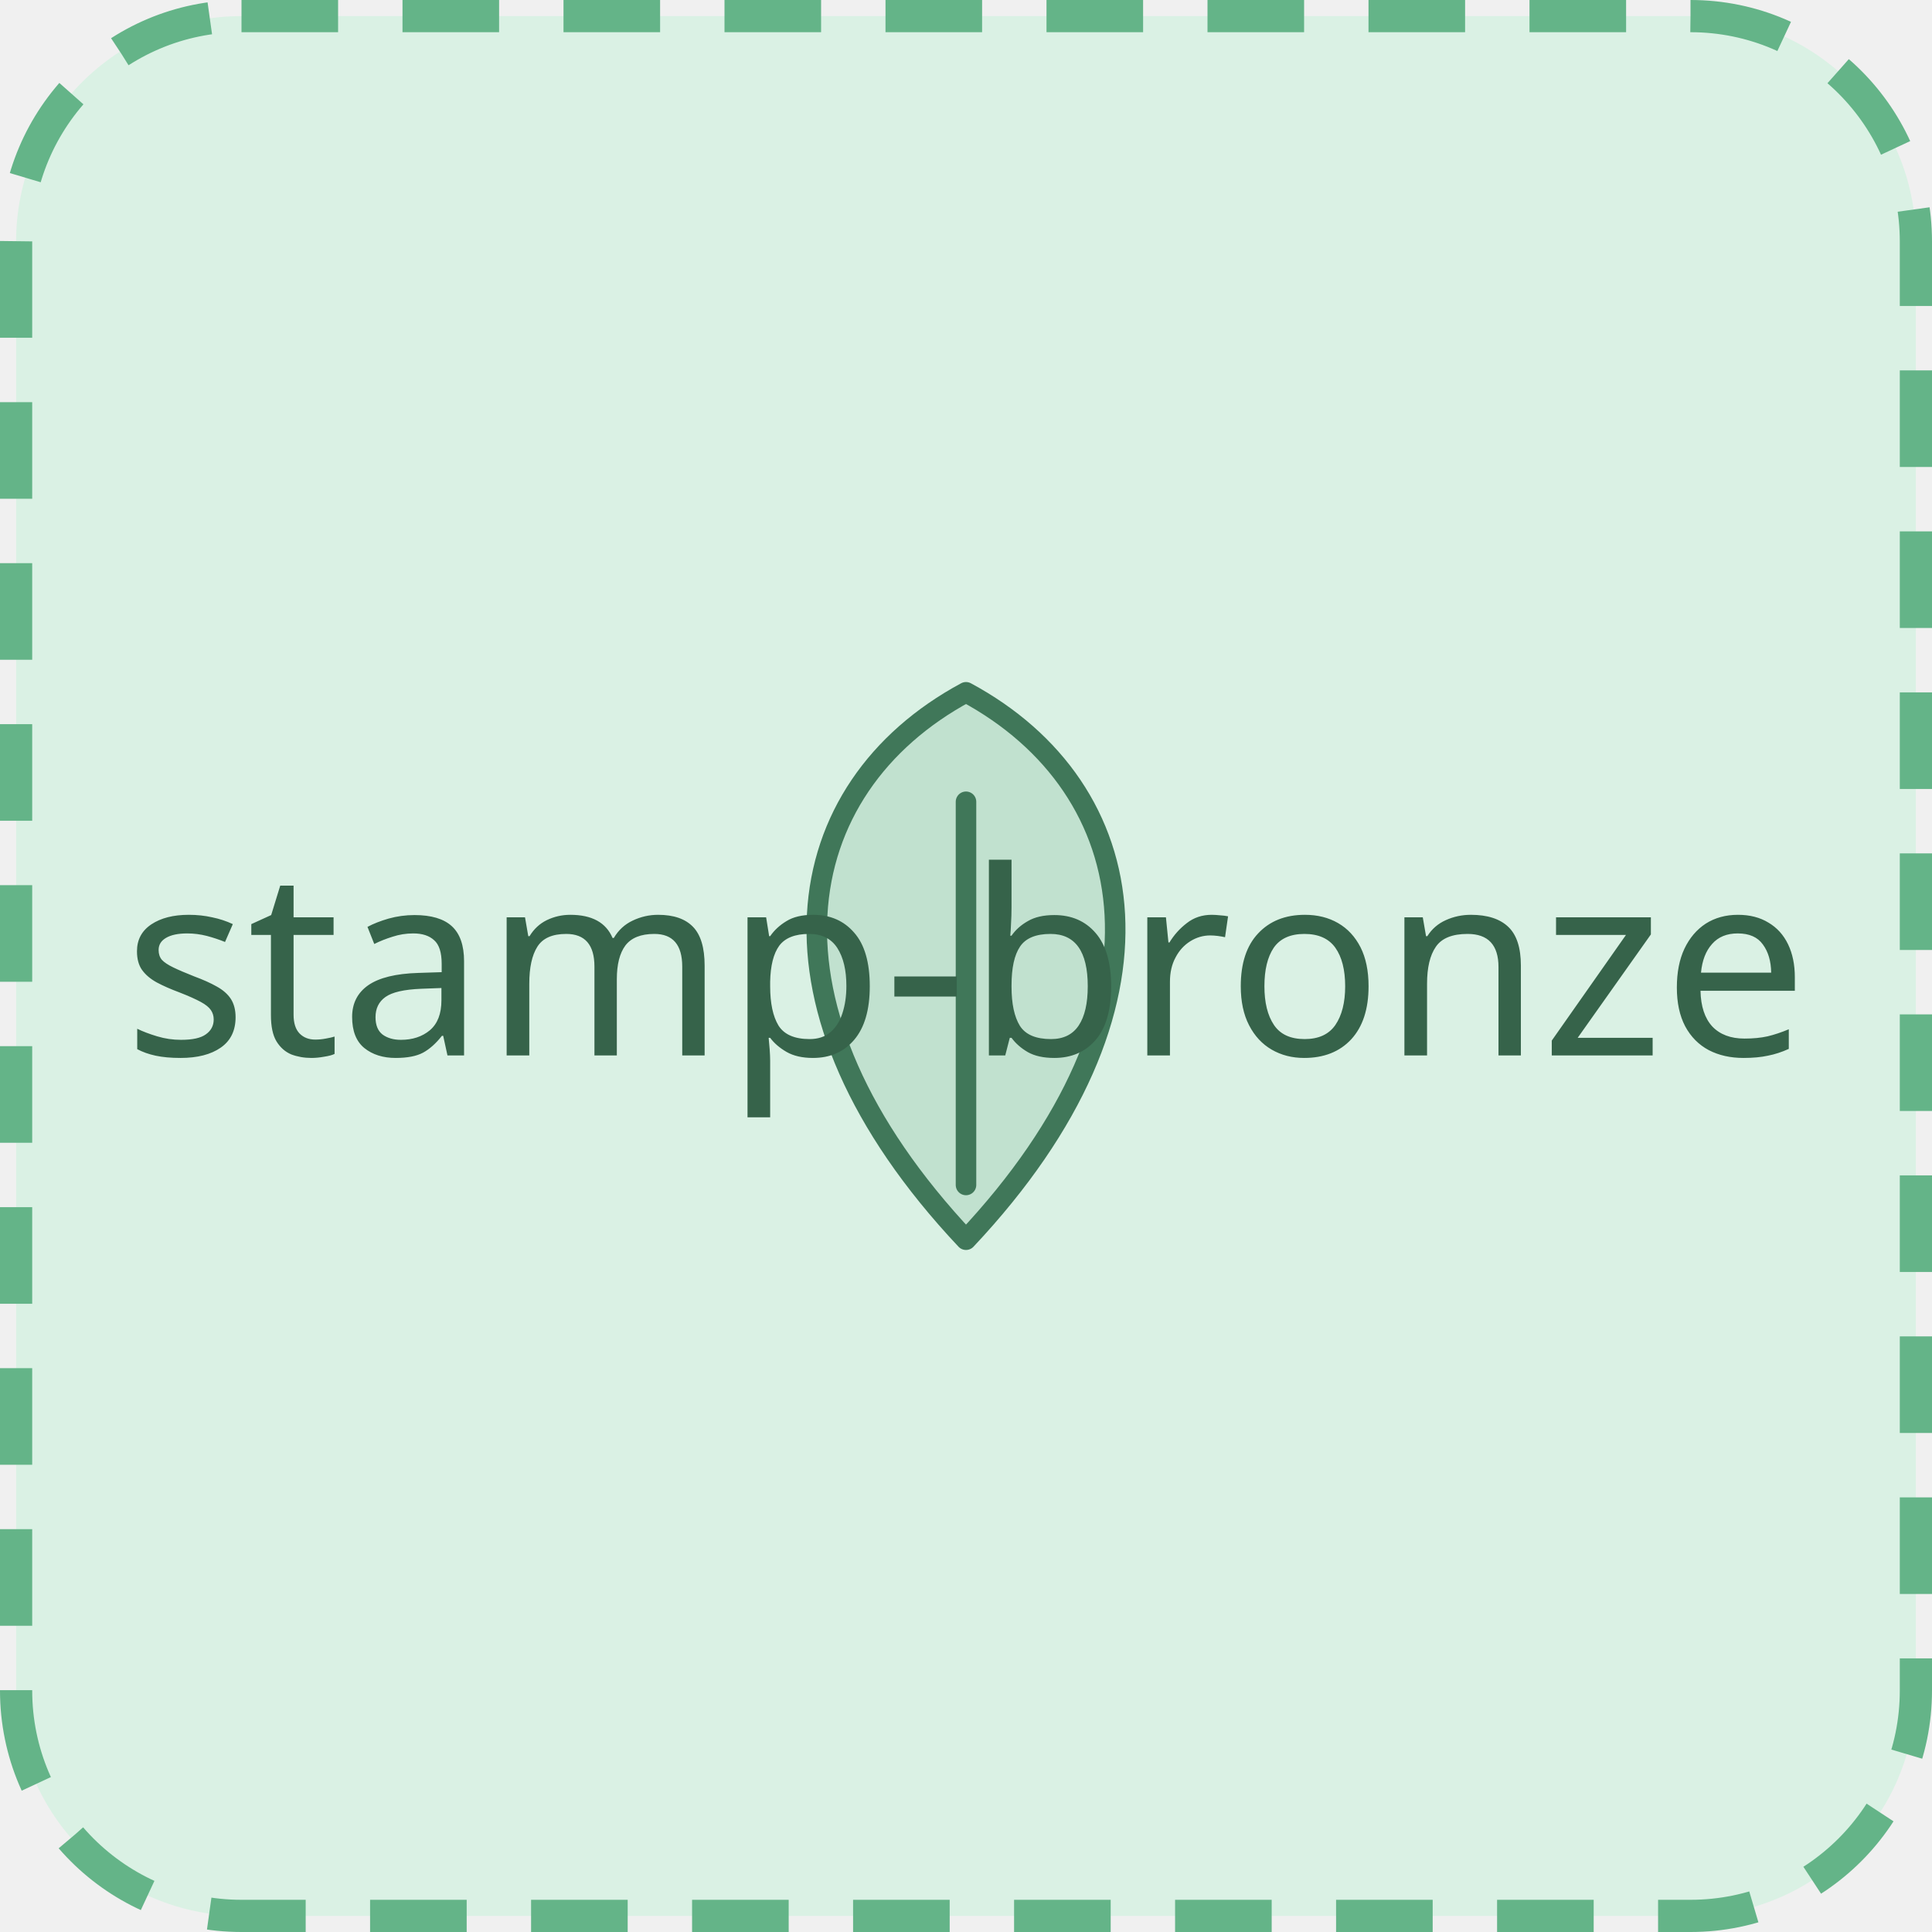
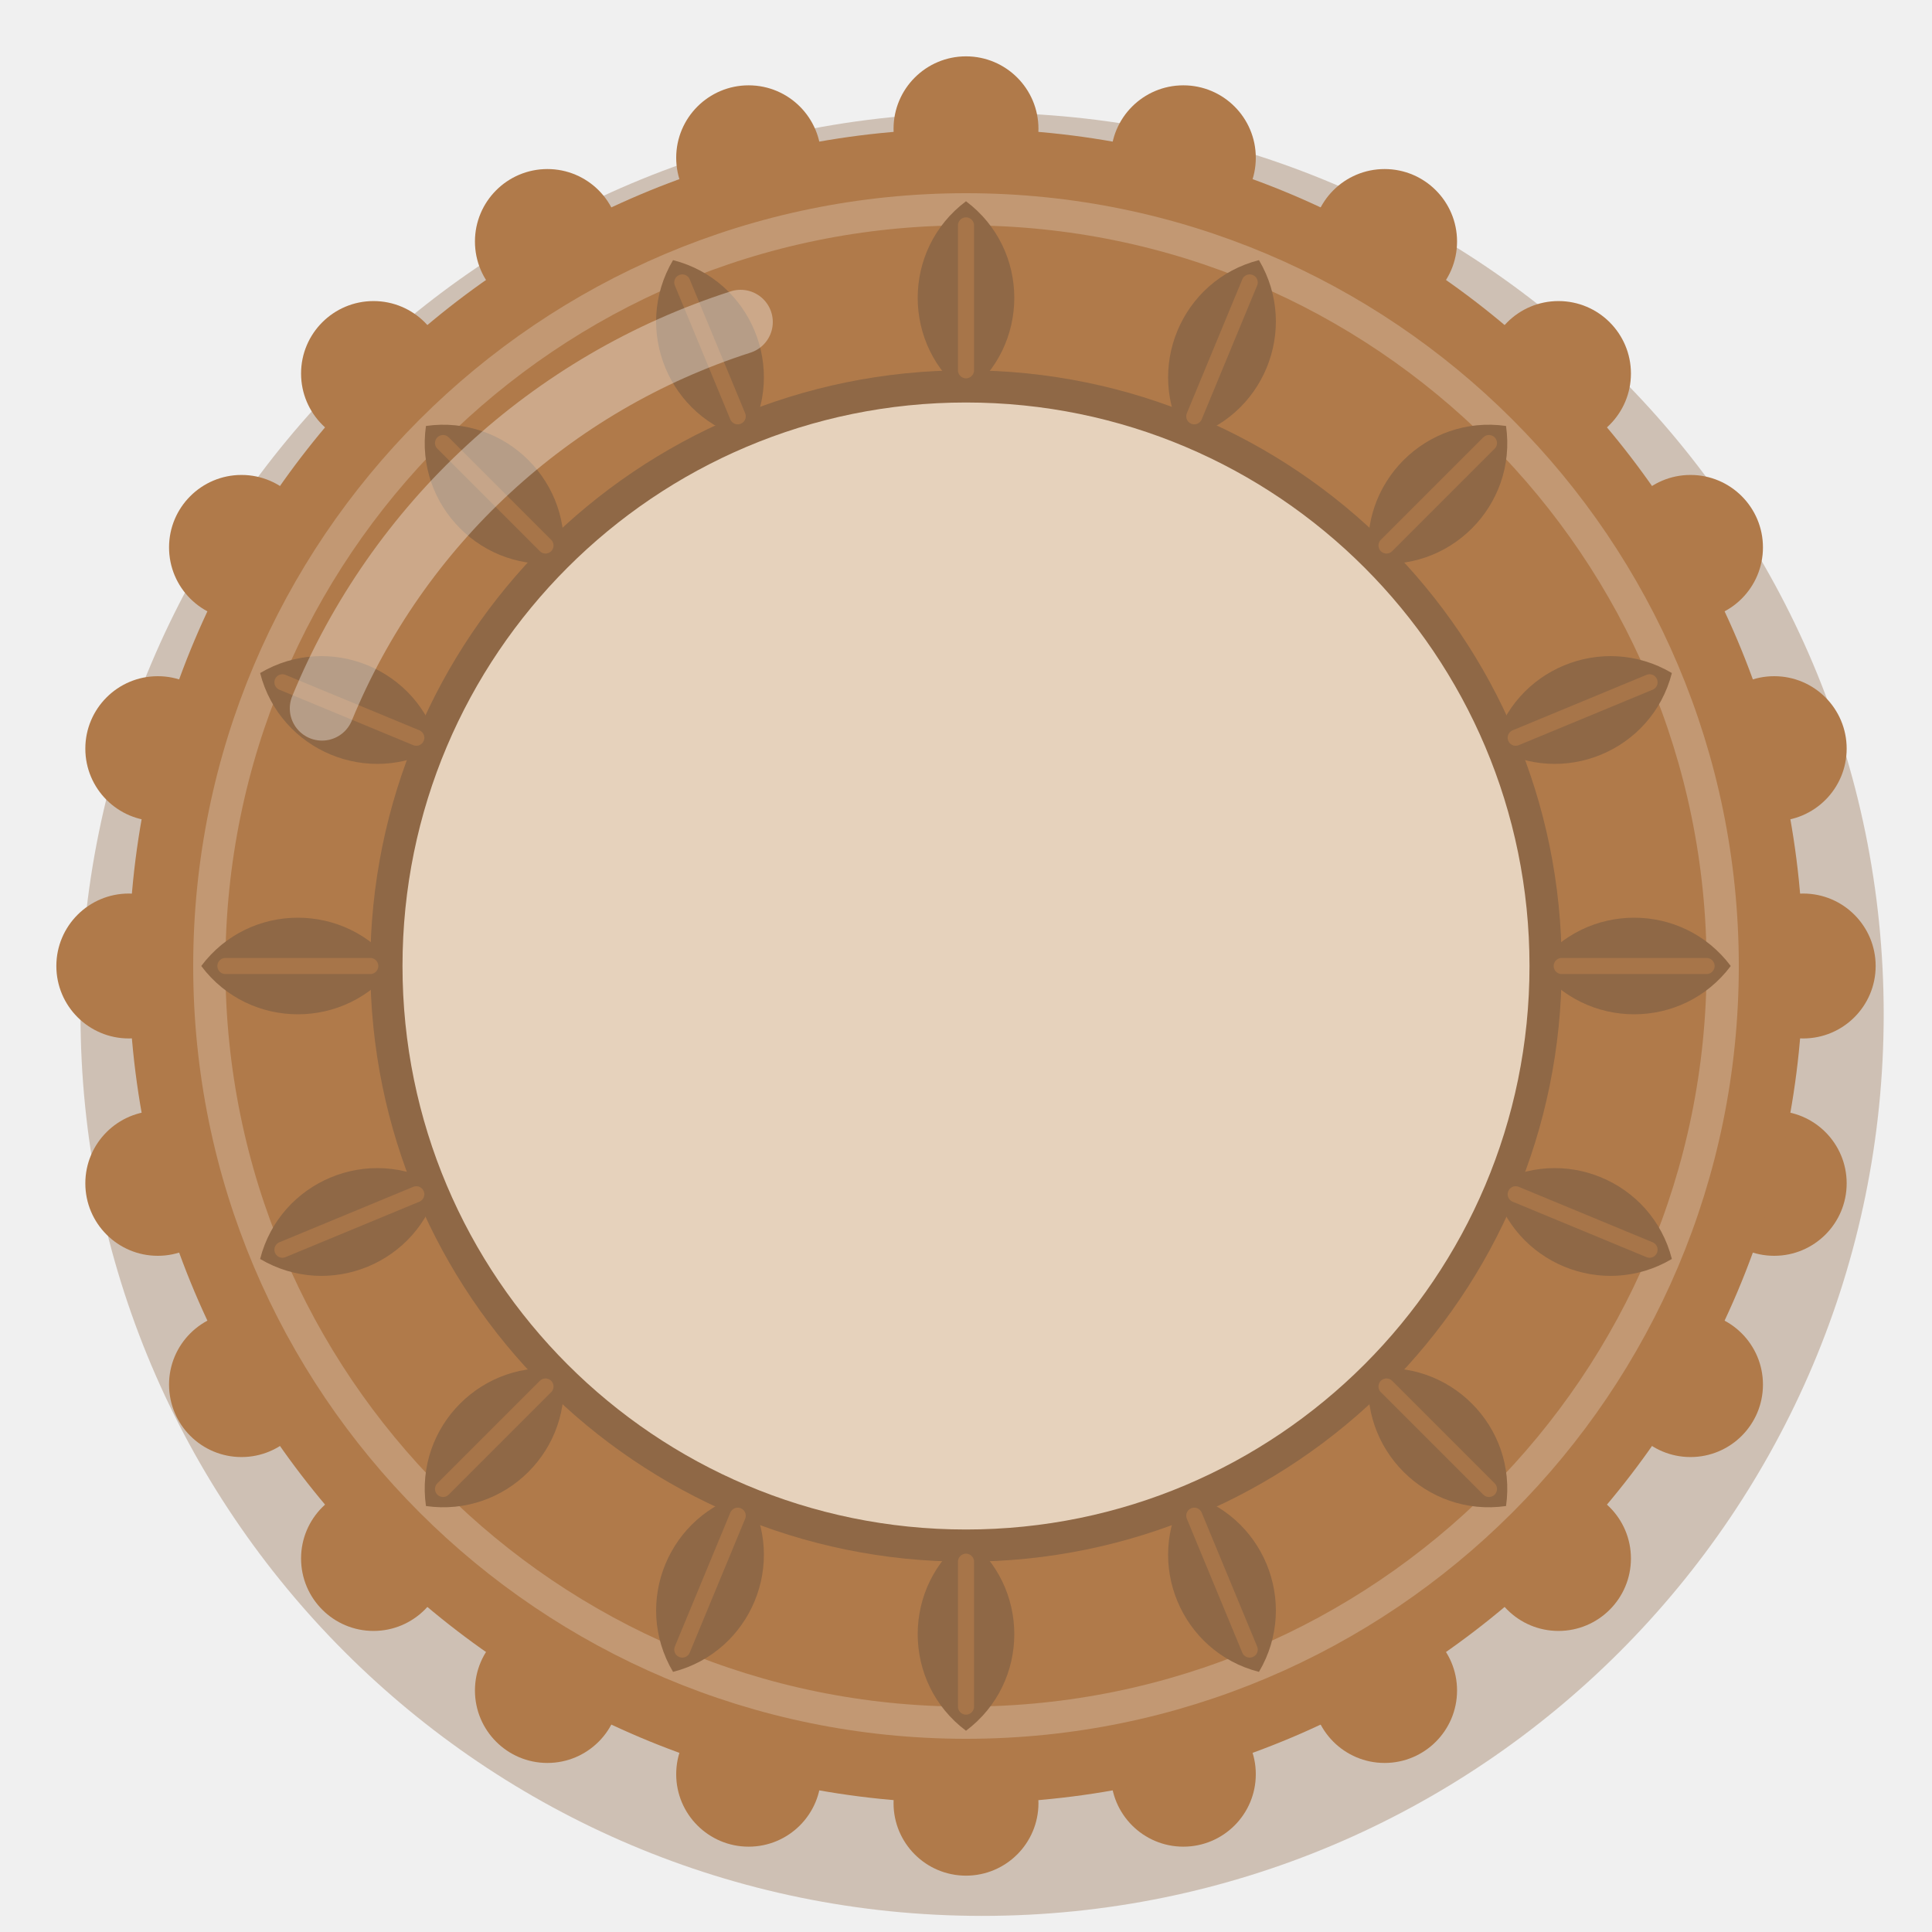
- <svg xmlns="http://www.w3.org/2000/svg" width="120" height="120" viewBox="0 0 120 120">
-   <rect x="1" y="1" width="118" height="118" rx="14" fill="hsl(147 45% 90%)" stroke="hsl(147 35% 55%)" stroke-width="2" stroke-dasharray="6 4" />
-   <g transform="translate(39.6 39.6) scale(0.425)" fill="hsl(147 35% 82%)" stroke="hsl(147 30% 36%)" stroke-width="3" stroke-linejoin="round" stroke-linecap="round">
-     <path d="M48 8C74 22 80 54 48 88C16 54 22 22 48 8Z" />
-     <path d="M48 24V80" fill="none" />
+ <svg xmlns="http://www.w3.org/2000/svg" width="120" height="120" viewBox="0 0 120 120" role="img">
+   <ellipse cx="61" cy="63" rx="56" ry="56" fill="#8f6846" opacity=".35" />
+   <circle cx="112" cy="60" r="4.5" fill="#b07a4a" />
+   <circle cx="110.2" cy="73.5" r="4.5" fill="#b07a4a" />
+   <circle cx="105" cy="86" r="4.5" fill="#b07a4a" />
+   <circle cx="96.8" cy="96.8" r="4.5" fill="#b07a4a" />
+   <circle cx="86" cy="105" r="4.5" fill="#b07a4a" />
+   <circle cx="73.5" cy="110.2" r="4.5" fill="#b07a4a" />
+   <circle cx="60" cy="112" r="4.5" fill="#b07a4a" />
+   <circle cx="46.5" cy="110.2" r="4.5" fill="#b07a4a" />
+   <circle cx="34" cy="105" r="4.5" fill="#b07a4a" />
+   <circle cx="23.2" cy="96.8" r="4.5" fill="#b07a4a" />
+   <circle cx="15" cy="86" r="4.5" fill="#b07a4a" />
+   <circle cx="9.8" cy="73.5" r="4.5" fill="#b07a4a" />
+   <circle cx="8" cy="60" r="4.5" fill="#b07a4a" />
+   <circle cx="9.8" cy="46.5" r="4.5" fill="#b07a4a" />
+   <circle cx="15" cy="34" r="4.5" fill="#b07a4a" />
+   <circle cx="23.2" cy="23.2" r="4.5" fill="#b07a4a" />
+   <circle cx="34" cy="15" r="4.5" fill="#b07a4a" />
+   <circle cx="46.5" cy="9.8" r="4.5" fill="#b07a4a" />
+   <circle cx="60" cy="8" r="4.5" fill="#b07a4a" />
+   <circle cx="73.5" cy="9.8" r="4.5" fill="#b07a4a" />
+   <circle cx="86" cy="15" r="4.5" fill="#b07a4a" />
+   <circle cx="96.8" cy="23.2" r="4.5" fill="#b07a4a" />
+   <circle cx="105" cy="34" r="4.5" fill="#b07a4a" />
+   <circle cx="110.2" cy="46.5" r="4.5" fill="#b07a4a" />
+   <circle cx="60" cy="60" r="52" fill="#b07a4a" />
+   <circle cx="60" cy="60" r="47" fill="none" stroke="#d8bda5" stroke-opacity="0.45" stroke-width="2" />
+   <circle cx="60" cy="60" r="36" fill="#e6d2bc" />
+   <circle cx="60" cy="60" r="36" fill="none" stroke="#8f6846" stroke-width="2" />
+   <g transform="translate(101.5 60) rotate(90)">
+     <path d="M0 -6C4 -3 4 3 0 6C-4 3 -4 -3 0 -6Z" fill="#8f6846" />
+     <path d="M0 -4.5L0 4.5" stroke="#b07a4a" stroke-width="1" stroke-linecap="round" opacity=".7" />
  </g>
-   <text dominant-baseline="middle" x="50%" y="50%" text-anchor="middle" font-family="sans-serif" font-size="16" fill="hsl(147 30% 30%)">stamp-bronze</text>
+   <g transform="translate(98.3 75.9) rotate(112.5)">
+     <path d="M0 -6C4 -3 4 3 0 6C-4 3 -4 -3 0 -6Z" fill="#8f6846" />
+     <path d="M0 -4.5L0 4.5" stroke="#b07a4a" stroke-width="1" stroke-linecap="round" opacity=".7" />
+   </g>
+   <g transform="translate(89.3 89.3) rotate(135)">
+     <path d="M0 -6C4 -3 4 3 0 6C-4 3 -4 -3 0 -6Z" fill="#8f6846" />
+     <path d="M0 -4.5L0 4.5" stroke="#b07a4a" stroke-width="1" stroke-linecap="round" opacity=".7" />
+   </g>
+   <g transform="translate(75.9 98.3) rotate(157.5)">
+     <path d="M0 -6C4 -3 4 3 0 6C-4 3 -4 -3 0 -6Z" fill="#8f6846" />
+     <path d="M0 -4.5L0 4.5" stroke="#b07a4a" stroke-width="1" stroke-linecap="round" opacity=".7" />
+   </g>
+   <g transform="translate(60 101.5) rotate(180)">
+     <path d="M0 -6C4 -3 4 3 0 6C-4 3 -4 -3 0 -6Z" fill="#8f6846" />
+     <path d="M0 -4.5L0 4.5" stroke="#b07a4a" stroke-width="1" stroke-linecap="round" opacity=".7" />
+   </g>
+   <g transform="translate(44.1 98.3) rotate(202.5)">
+     <path d="M0 -6C4 -3 4 3 0 6C-4 3 -4 -3 0 -6Z" fill="#8f6846" />
+     <path d="M0 -4.5L0 4.5" stroke="#b07a4a" stroke-width="1" stroke-linecap="round" opacity=".7" />
+   </g>
+   <g transform="translate(30.7 89.3) rotate(225)">
+     <path d="M0 -6C4 -3 4 3 0 6C-4 3 -4 -3 0 -6Z" fill="#8f6846" />
+     <path d="M0 -4.5L0 4.5" stroke="#b07a4a" stroke-width="1" stroke-linecap="round" opacity=".7" />
+   </g>
+   <g transform="translate(21.7 75.9) rotate(247.5)">
+     <path d="M0 -6C4 -3 4 3 0 6C-4 3 -4 -3 0 -6Z" fill="#8f6846" />
+     <path d="M0 -4.5L0 4.5" stroke="#b07a4a" stroke-width="1" stroke-linecap="round" opacity=".7" />
+   </g>
+   <g transform="translate(18.5 60) rotate(270)">
+     <path d="M0 -6C4 -3 4 3 0 6C-4 3 -4 -3 0 -6Z" fill="#8f6846" />
+     <path d="M0 -4.5L0 4.5" stroke="#b07a4a" stroke-width="1" stroke-linecap="round" opacity=".7" />
+   </g>
+   <g transform="translate(21.7 44.1) rotate(292.5)">
+     <path d="M0 -6C4 -3 4 3 0 6C-4 3 -4 -3 0 -6Z" fill="#8f6846" />
+     <path d="M0 -4.5L0 4.5" stroke="#b07a4a" stroke-width="1" stroke-linecap="round" opacity=".7" />
+   </g>
+   <g transform="translate(30.7 30.7) rotate(315)">
+     <path d="M0 -6C4 -3 4 3 0 6C-4 3 -4 -3 0 -6Z" fill="#8f6846" />
+     <path d="M0 -4.5L0 4.5" stroke="#b07a4a" stroke-width="1" stroke-linecap="round" opacity=".7" />
+   </g>
+   <g transform="translate(44.1 21.7) rotate(337.5)">
+     <path d="M0 -6C4 -3 4 3 0 6C-4 3 -4 -3 0 -6Z" fill="#8f6846" />
+     <path d="M0 -4.5L0 4.5" stroke="#b07a4a" stroke-width="1" stroke-linecap="round" opacity=".7" />
+   </g>
+   <g transform="translate(60 18.5) rotate(360)">
+     <path d="M0 -6C4 -3 4 3 0 6C-4 3 -4 -3 0 -6Z" fill="#8f6846" />
+     <path d="M0 -4.5L0 4.5" stroke="#b07a4a" stroke-width="1" stroke-linecap="round" opacity=".7" />
+   </g>
+   <g transform="translate(75.9 21.7) rotate(382.5)">
+     <path d="M0 -6C4 -3 4 3 0 6C-4 3 -4 -3 0 -6Z" fill="#8f6846" />
+     <path d="M0 -4.5L0 4.5" stroke="#b07a4a" stroke-width="1" stroke-linecap="round" opacity=".7" />
+   </g>
+   <g transform="translate(89.3 30.7) rotate(405)">
+     <path d="M0 -6C4 -3 4 3 0 6C-4 3 -4 -3 0 -6Z" fill="#8f6846" />
+     <path d="M0 -4.5L0 4.5" stroke="#b07a4a" stroke-width="1" stroke-linecap="round" opacity=".7" />
+   </g>
+   <g transform="translate(98.3 44.1) rotate(427.5)">
+     <path d="M0 -6C4 -3 4 3 0 6C-4 3 -4 -3 0 -6Z" fill="#8f6846" />
+     <path d="M0 -4.5L0 4.5" stroke="#b07a4a" stroke-width="1" stroke-linecap="round" opacity=".7" />
+   </g>
+   <path d="M20 44A42 42 0 0 1 46 20" fill="none" stroke="#fff" stroke-opacity="0.35" stroke-width="4" stroke-linecap="round" />
</svg>
